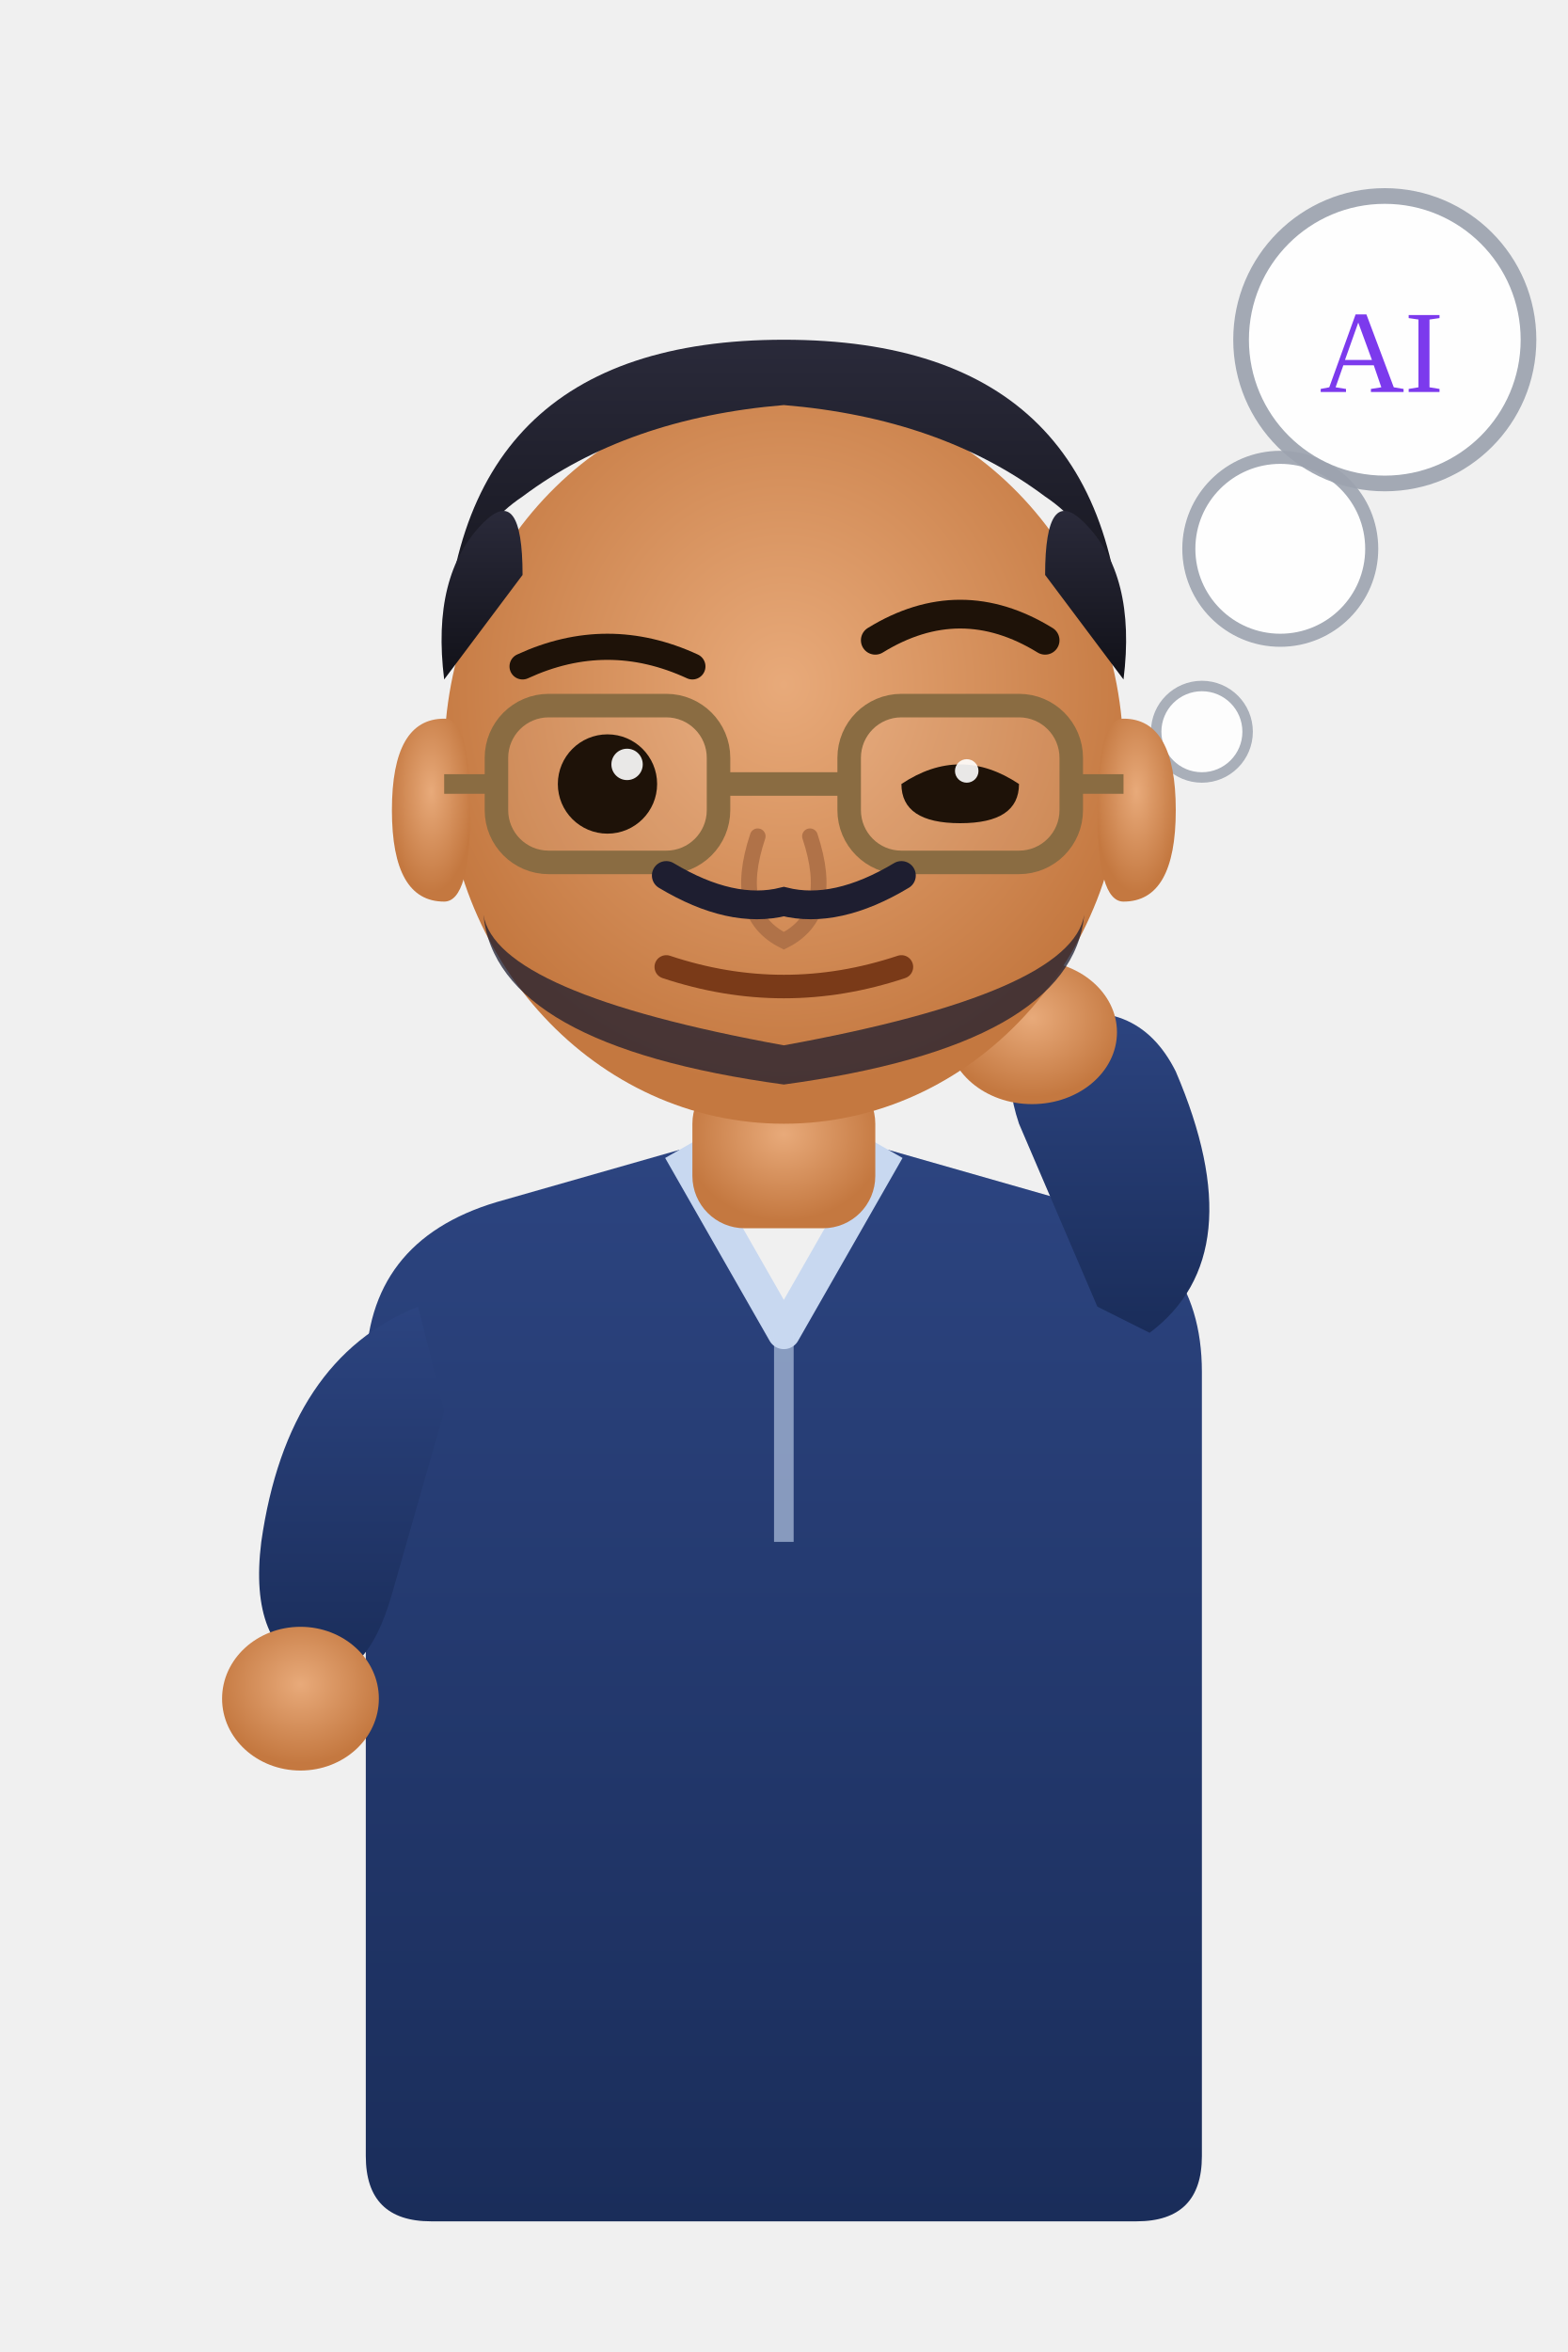
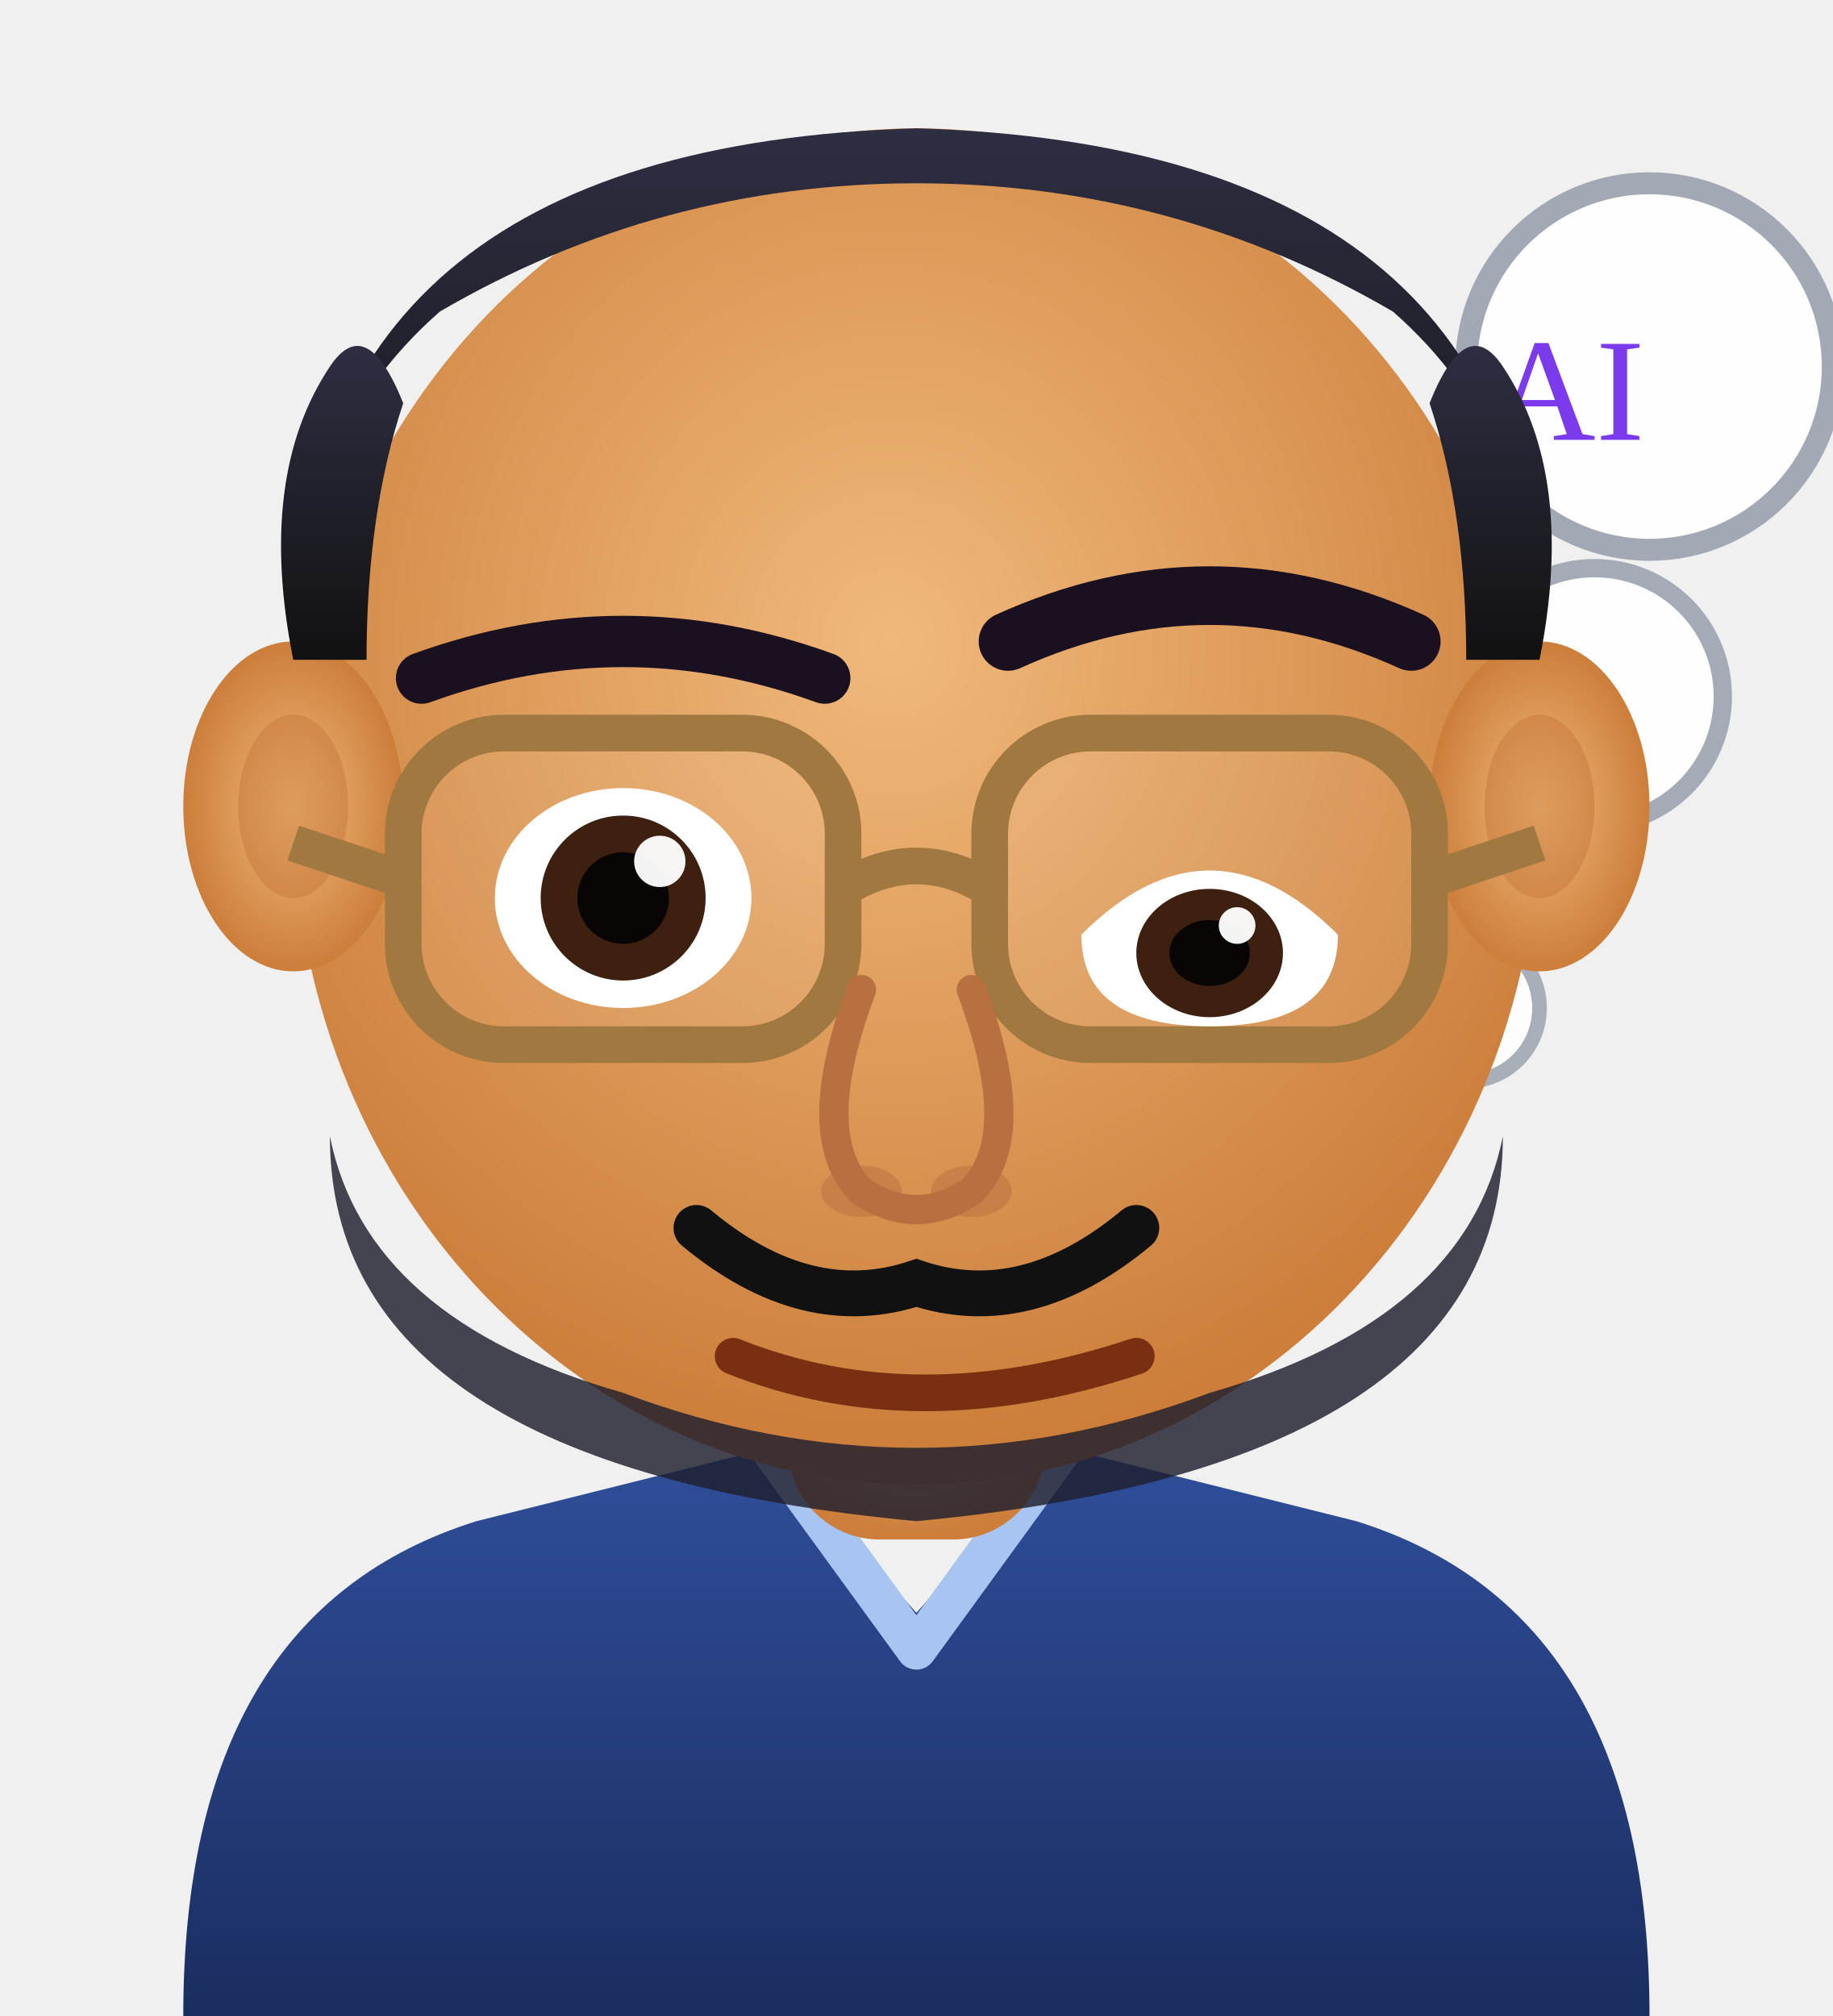
- <svg xmlns="http://www.w3.org/2000/svg" viewBox="0 0 120 180" width="120" height="180">
+ <svg xmlns="http://www.w3.org/2000/svg" viewBox="0 0 100 110" width="100" height="110">
  <defs>
    <style>
-       .body-think  { animation: tiltThink 3.5s ease-in-out infinite; transform-origin: 60px 130px; }
-       .arm-chin    { animation: chinTap 2.5s ease-in-out infinite; transform-origin: 80px 105px; }
-       .bubble1     { animation: bubbleFloat 2s ease-in-out infinite; }
-       .bubble2     { animation: bubbleFloat 2s ease-in-out 0.6s infinite; }
-       .bubble3     { animation: bubbleFloat 2s ease-in-out 1.2s infinite; }
-       @keyframes tiltThink {
+       .face-t  { animation: tilt 3.5s ease-in-out infinite; transform-origin: 50px 55px; }
+       .bub1    { animation: bubFloat 2s ease-in-out infinite; }
+       .bub2    { animation: bubFloat 2s ease-in-out 0.55s infinite; }
+       .bub3    { animation: bubFloat 2s ease-in-out 1.1s infinite; }
+       @keyframes tilt {
        0%,100% { transform: rotate(0deg) translateY(0); }
-         30%     { transform: rotate(-2deg) translateY(-3px); }
+         35%     { transform: rotate(-2.5deg) translateY(-2px); }
        70%     { transform: rotate(1deg) translateY(-1px); }
      }
-       @keyframes chinTap {
-         0%,100% { transform: translateY(0); }
-         50%     { transform: translateY(-3px); }
-       }
-       @keyframes bubbleFloat {
-         0%,100% { opacity:0.85; transform: translateY(0) scale(1); }
-         50%     { opacity:0.4;  transform: translateY(-5px) scale(0.9); }
+       @keyframes bubFloat {
+         0%,100% { opacity:0.88; transform:translateY(0) scale(1); }
+         50%     { opacity:0.35; transform:translateY(-6px) scale(0.88); }
      }
    </style>
-     <radialGradient id="skinG" cx="50%" cy="40%" r="55%">
-       <stop offset="0%" stop-color="#e8aa7a" />
-       <stop offset="100%" stop-color="#c47840" />
+     <radialGradient id="sk" cx="48%" cy="38%" r="60%">
+       <stop offset="0%" stop-color="#f0b97c" />
+       <stop offset="100%" stop-color="#cc7e3a" />
    </radialGradient>
-     <linearGradient id="hairG" x1="0%" y1="0%" x2="0%" y2="100%">
-       <stop offset="0%" stop-color="#2a2a3a" />
-       <stop offset="100%" stop-color="#111118" />
+     <radialGradient id="sk2" cx="50%" cy="50%" r="50%">
+       <stop offset="0%" stop-color="#f0b97c" />
+       <stop offset="100%" stop-color="#cc7e3a" />
+     </radialGradient>
+     <linearGradient id="hr" x1="0%" y1="0%" x2="0%" y2="100%">
+       <stop offset="0%" stop-color="#2e2e42" />
+       <stop offset="100%" stop-color="#111" />
    </linearGradient>
-     <linearGradient id="suitG" x1="0%" y1="0%" x2="0%" y2="100%">
-       <stop offset="0%" stop-color="#2c4480" />
-       <stop offset="100%" stop-color="#1a2d5a" />
+     <linearGradient id="suit" x1="0%" y1="0%" x2="0%" y2="100%">
+       <stop offset="0%" stop-color="#304e9a" />
+       <stop offset="100%" stop-color="#1a2d60" />
    </linearGradient>
  </defs>
-   <circle cx="92" cy="56" r="3.5" fill="white" opacity="0.85" stroke="#9ca3af" stroke-width="0.8" class="bubble3" />
-   <circle cx="98" cy="42" r="7" fill="white" opacity="0.9" stroke="#9ca3af" stroke-width="1" class="bubble2" />
-   <circle cx="106" cy="26" r="11" fill="white" opacity="0.92" stroke="#9ca3af" stroke-width="1.2" class="bubble1" />
-   <text x="101" y="30" font-size="9" fill="#7c3aed" class="bubble1">AI</text>
-   <g class="body-think">
-     <path d="M28 105 Q28 95 38 92 L52 88 L60 100 L68 88 L82 92 Q92 95 92 105 L92 165 Q92 170 87 170 L33 170 Q28 170 28 165 Z" fill="url(#suitG)" />
-     <path d="M52 88 L60 102 L68 88" fill="none" stroke="#c8d8f0" stroke-width="2.5" stroke-linejoin="round" />
-     <line x1="60" y1="102" x2="60" y2="118" stroke="#c8d8f0" stroke-width="1.5" opacity="0.6" />
-     <path d="M32 100 Q22 104 20 118 Q19 126 24 128 Q28 129 30 122 L34 108 Z" fill="url(#suitG)" />
-     <ellipse cx="23" cy="130" rx="6" ry="5.5" fill="url(#skinG)" />
-     <g class="arm-chin">
-       <path d="M88 102 Q96 96 90 82 Q87 76 80 78 Q76 80 78 86 L84 100 Z" fill="url(#suitG)" />
-       <ellipse cx="79" cy="79" rx="6.5" ry="5.5" fill="url(#skinG)" />
-     </g>
-     <rect x="53" y="82" width="14" height="12" rx="4" fill="url(#skinG)" />
-     <ellipse cx="60" cy="58" rx="26" ry="28" fill="url(#skinG)" />
-     <path d="M34 52 Q34 26 60 26 Q86 26 86 52 Q86 42 80 38 Q72 32 60 31 Q48 32 40 38 Q34 42 34 52 Z" fill="url(#hairG)" />
-     <path d="M34 52 Q33 44 37 40 Q40 37 40 44 Z" fill="url(#hairG)" />
-     <path d="M86 52 Q87 44 83 40 Q80 37 80 44 Z" fill="url(#hairG)" />
-     <path d="M34 55 Q30 55 30 62 Q30 69 34 69 Q36 69 36 62 Q36 55 34 55 Z" fill="url(#skinG)" />
-     <path d="M86 55 Q90 55 90 62 Q90 69 86 69 Q84 69 84 62 Q84 55 86 55 Z" fill="url(#skinG)" />
-     <rect x="38" y="54" width="17" height="12" rx="4" fill="white" opacity="0.08" />
-     <rect x="38" y="54" width="17" height="12" rx="4" fill="none" stroke="#8a6c42" stroke-width="1.8" />
-     <rect x="65" y="54" width="17" height="12" rx="4" fill="white" opacity="0.08" />
-     <rect x="65" y="54" width="17" height="12" rx="4" fill="none" stroke="#8a6c42" stroke-width="1.8" />
-     <line x1="55" y1="60" x2="65" y2="60" stroke="#8a6c42" stroke-width="1.8" />
-     <line x1="38" y1="60" x2="34" y2="60" stroke="#8a6c42" stroke-width="1.5" />
-     <line x1="82" y1="60" x2="86" y2="60" stroke="#8a6c42" stroke-width="1.5" />
-     <circle cx="46.5" cy="60" r="3.8" fill="#1e1208" />
-     <circle cx="48" cy="58.5" r="1.2" fill="white" opacity="0.9" />
-     <path d="M69 60 Q73.5 57 78 60 Q78 63 73.5 63 Q69 63 69 60 Z" fill="#1e1208" />
-     <circle cx="74" cy="59" r="0.9" fill="white" opacity="0.9" />
-     <path d="M40 51 Q46.5 48 53 51" stroke="#1e1208" stroke-width="2" fill="none" stroke-linecap="round" />
-     <path d="M67 49 Q73.5 45 80 49" stroke="#1e1208" stroke-width="2.2" fill="none" stroke-linecap="round" />
-     <path d="M58 64 Q56 70 60 72 Q64 70 62 64" stroke="#b07248" stroke-width="1.2" fill="none" stroke-linecap="round" />
-     <path d="M37 70 Q38 80 60 83 Q82 80 83 70 Q82 76 60 80 Q38 76 37 70 Z" fill="#1e1e30" opacity="0.75" />
-     <path d="M51 67 Q56 70 60 69 Q64 70 69 67" stroke="#1e1e30" stroke-width="2.2" fill="none" stroke-linecap="round" />
-     <path d="M51 74 Q60 77 69 74" stroke="#7a3a18" stroke-width="1.8" fill="none" stroke-linecap="round" />
+   <circle cx="80" cy="55" r="4" fill="white" opacity="0.85" stroke="#9ca3af" stroke-width="0.8" class="bub1" />
+   <circle cx="87" cy="38" r="7" fill="white" opacity="0.9" stroke="#9ca3af" stroke-width="1" class="bub2" />
+   <circle cx="90" cy="20" r="10" fill="white" opacity="0.92" stroke="#9ca3af" stroke-width="1.2" class="bub3" />
+   <text x="85.5" y="24" font-size="8" fill="#7c3aed" class="bub3" text-anchor="middle">AI</text>
+   <g class="face-t">
+     <path d="M10 110 Q10 88 26 83 L42 79 L50 88 L58 79 L74 83 Q90 88 90 110 Z" fill="url(#suit)" />
+     <path d="M42 79 L50 90 L58 79" fill="none" stroke="#a8c4f0" stroke-width="2.2" stroke-linejoin="round" />
+     <rect x="43" y="71" width="14" height="13" rx="5" fill="url(#sk)" />
+     <ellipse cx="50" cy="44" rx="34" ry="37" fill="url(#sk)" />
+     <ellipse cx="16" cy="44" rx="6" ry="9" fill="url(#sk2)" />
+     <ellipse cx="84" cy="44" rx="6" ry="9" fill="url(#sk2)" />
+     <ellipse cx="16" cy="44" rx="3" ry="5" fill="#c07035" opacity="0.4" />
+     <ellipse cx="84" cy="44" rx="3" ry="5" fill="#c07035" opacity="0.4" />
+     <path d="M16 36 Q16 8 50 7 Q84 8 84 36 Q84 24 76 17 Q64 10 50 10 Q36 10 24 17 Q16 24 16 36 Z" fill="url(#hr)" />
+     <path d="M16 36 Q14 26 18 20 Q20 17 22 22 Q20 28 20 36 Z" fill="url(#hr)" />
+     <path d="M84 36 Q86 26 82 20 Q80 17 78 22 Q80 28 80 36 Z" fill="url(#hr)" />
+     <rect x="22" y="40" width="24" height="17" rx="5.5" fill="white" fill-opacity="0.07" />
+     <rect x="22" y="40" width="24" height="17" rx="5.5" fill="none" stroke="#a07840" stroke-width="2" />
+     <rect x="54" y="40" width="24" height="17" rx="5.5" fill="white" fill-opacity="0.07" />
+     <rect x="54" y="40" width="24" height="17" rx="5.5" fill="none" stroke="#a07840" stroke-width="2" />
+     <path d="M46 48.5 Q50 46 54 48.5" stroke="#a07840" stroke-width="2" fill="none" />
+     <line x1="22" y1="48" x2="16" y2="46" stroke="#a07840" stroke-width="2" />
+     <line x1="78" y1="48" x2="84" y2="46" stroke="#a07840" stroke-width="2" />
+     <ellipse cx="34" cy="49" rx="7" ry="6" fill="white" />
+     <circle cx="34" cy="49" r="4.5" fill="#3d2010" />
+     <circle cx="34" cy="49" r="2.5" fill="#0a0505" />
+     <circle cx="36" cy="47" r="1.4" fill="white" opacity="0.95" />
+     <path d="M59 51 Q66 44 73 51 Q73 56 66 56 Q59 56 59 51 Z" fill="white" />
+     <ellipse cx="66" cy="52" rx="4" ry="3.5" fill="#3d2010" />
+     <ellipse cx="66" cy="52" rx="2.2" ry="1.8" fill="#0a0505" />
+     <circle cx="67.5" cy="50.5" r="1" fill="white" opacity="0.95" />
+     <path d="M23 37 Q34 33 45 37" stroke="#1a1020" stroke-width="2.8" fill="none" stroke-linecap="round" />
+     <path d="M55 35 Q66 30 77 35" stroke="#1a1020" stroke-width="3.2" fill="none" stroke-linecap="round" />
+     <path d="M47 54 Q44 62 47 65 Q50 67 53 65 Q56 62 53 54" stroke="#b87040" stroke-width="1.6" fill="none" stroke-linecap="round" />
+     <ellipse cx="47" cy="65" rx="2.2" ry="1.4" fill="#b87040" opacity="0.5" />
+     <ellipse cx="53" cy="65" rx="2.2" ry="1.4" fill="#b87040" opacity="0.5" />
+     <path d="M18 62 Q18 80 50 83 Q82 80 82 62 Q80 72 66 76 Q58 79 50 79 Q42 79 34 76 Q20 72 18 62 Z" fill="#1e1e2e" opacity="0.82" />
+     <path d="M38 67 Q44 72 50 70 Q56 72 62 67" stroke="#111" stroke-width="2.5" fill="none" stroke-linecap="round" />
+     <path d="M40 74 Q50 78 62 74" stroke="#7a3010" stroke-width="2" fill="none" stroke-linecap="round" />
  </g>
</svg>
